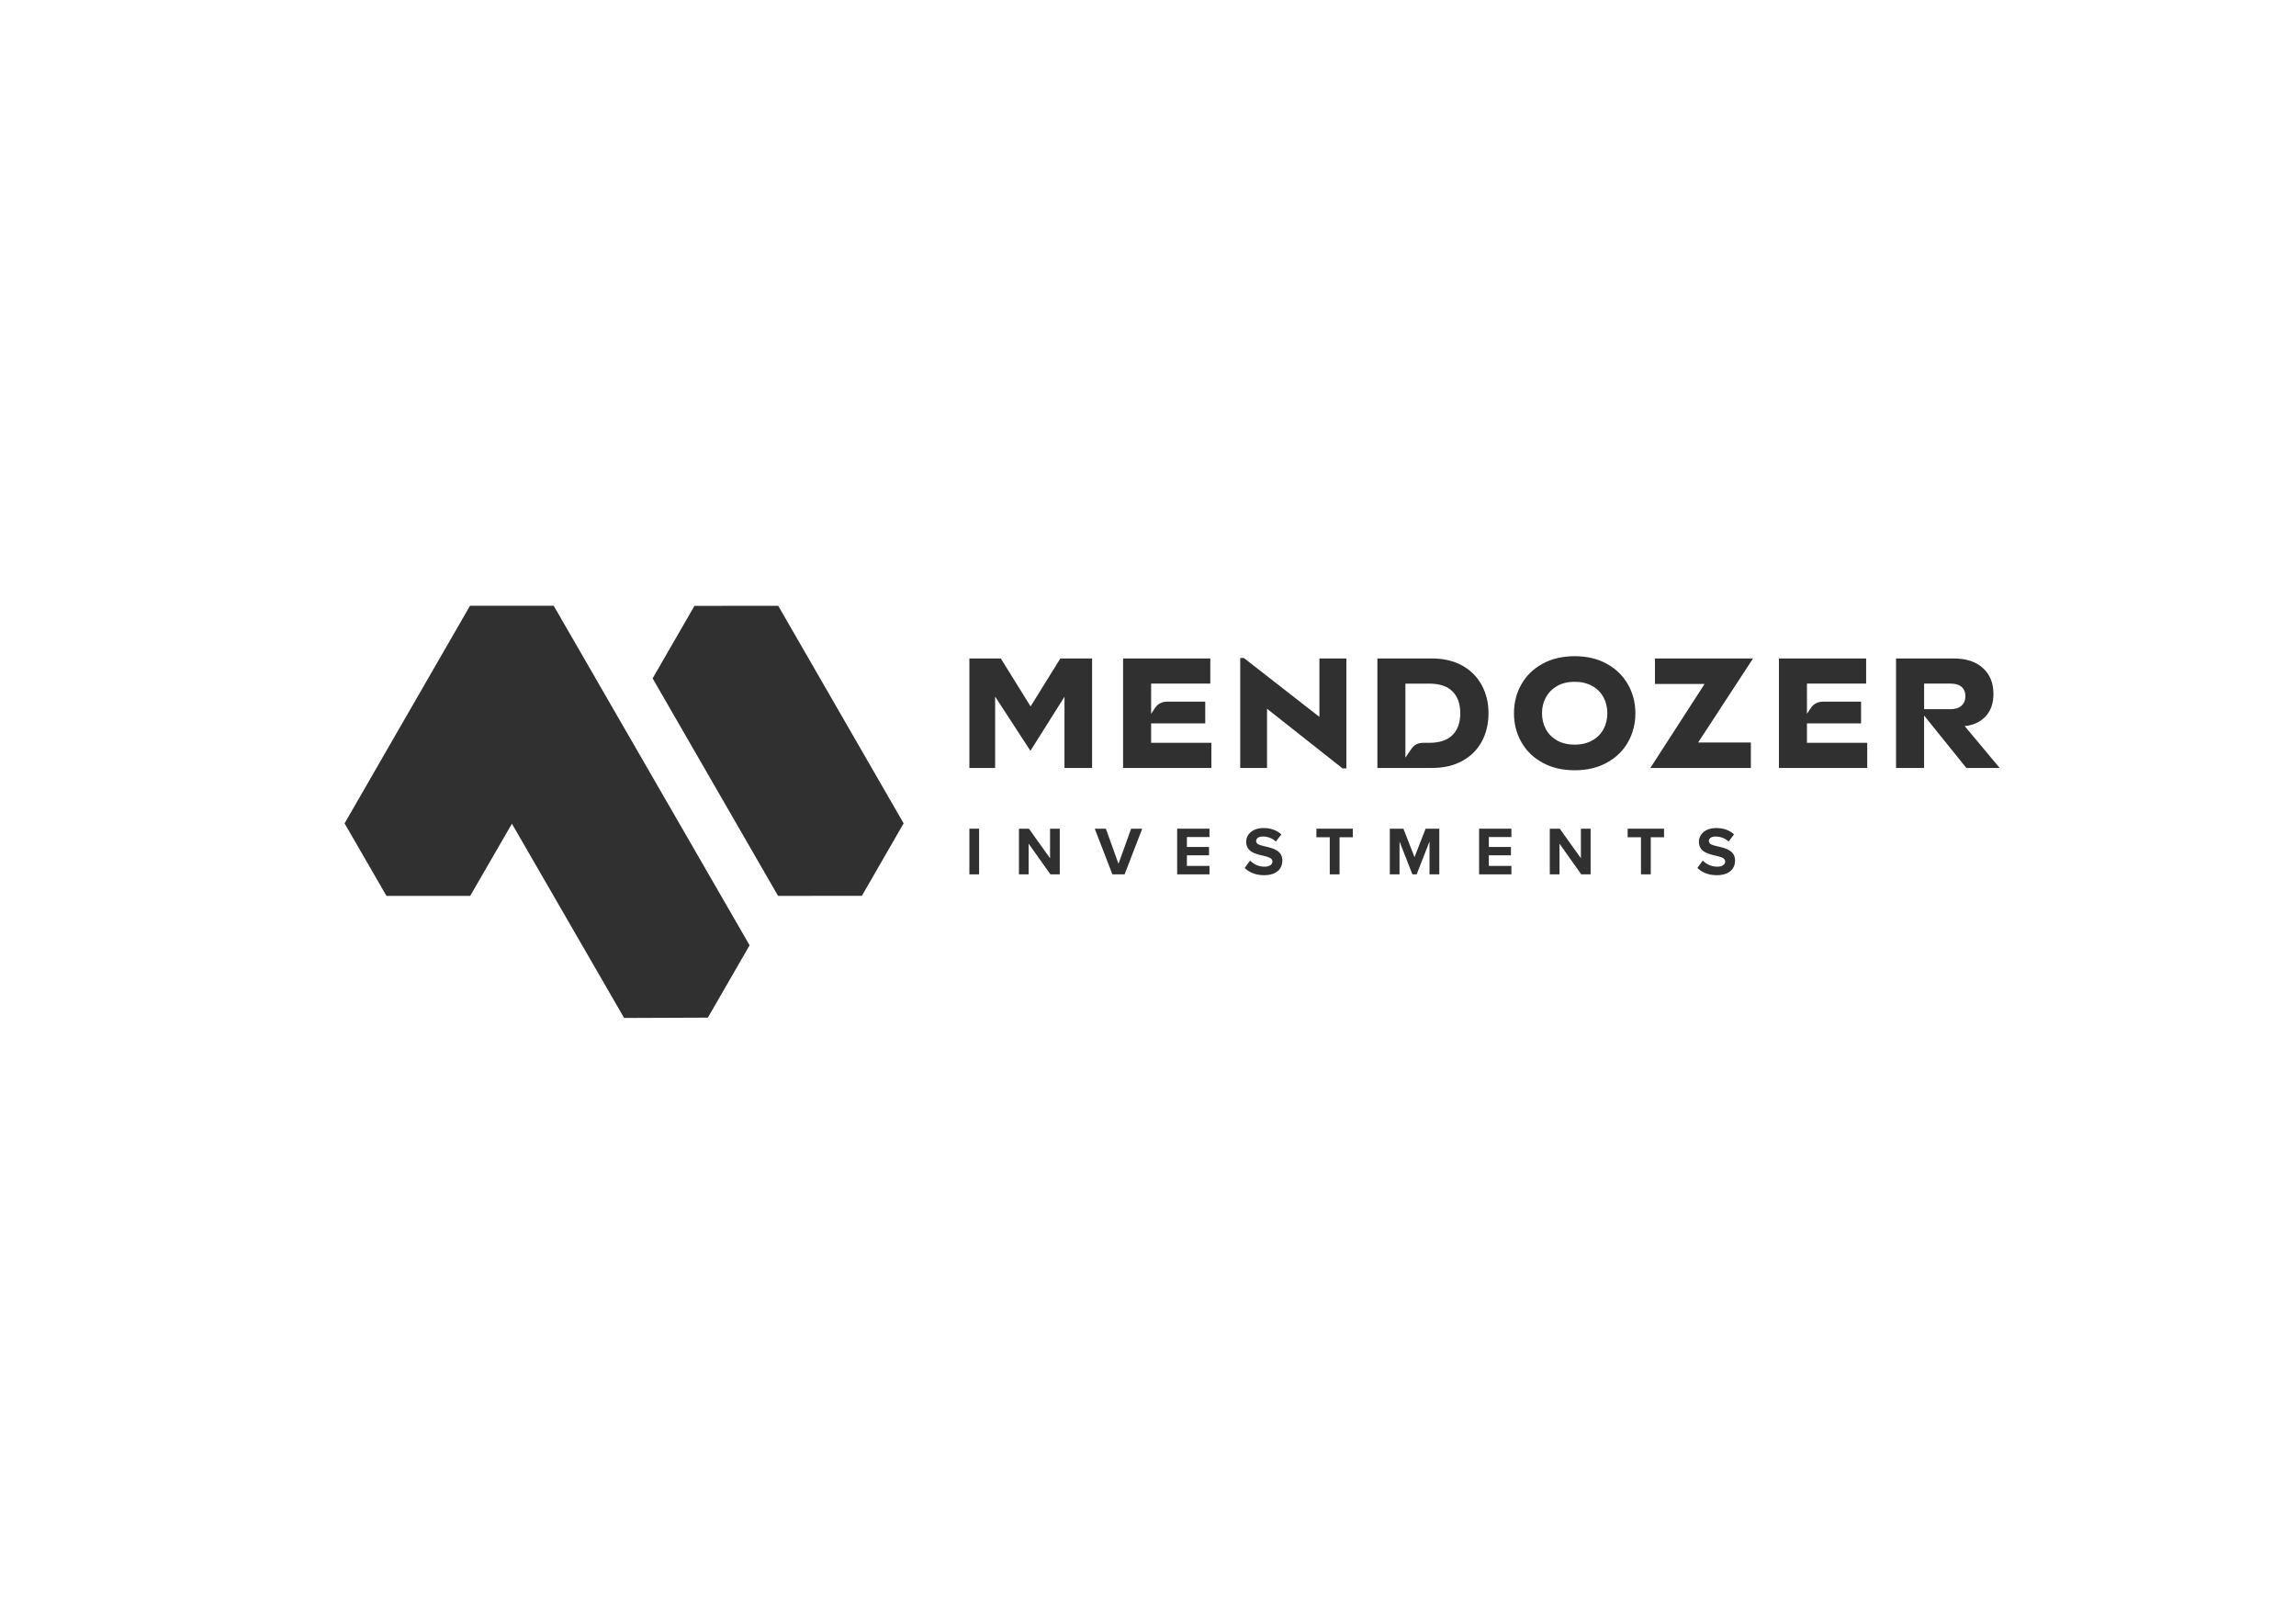
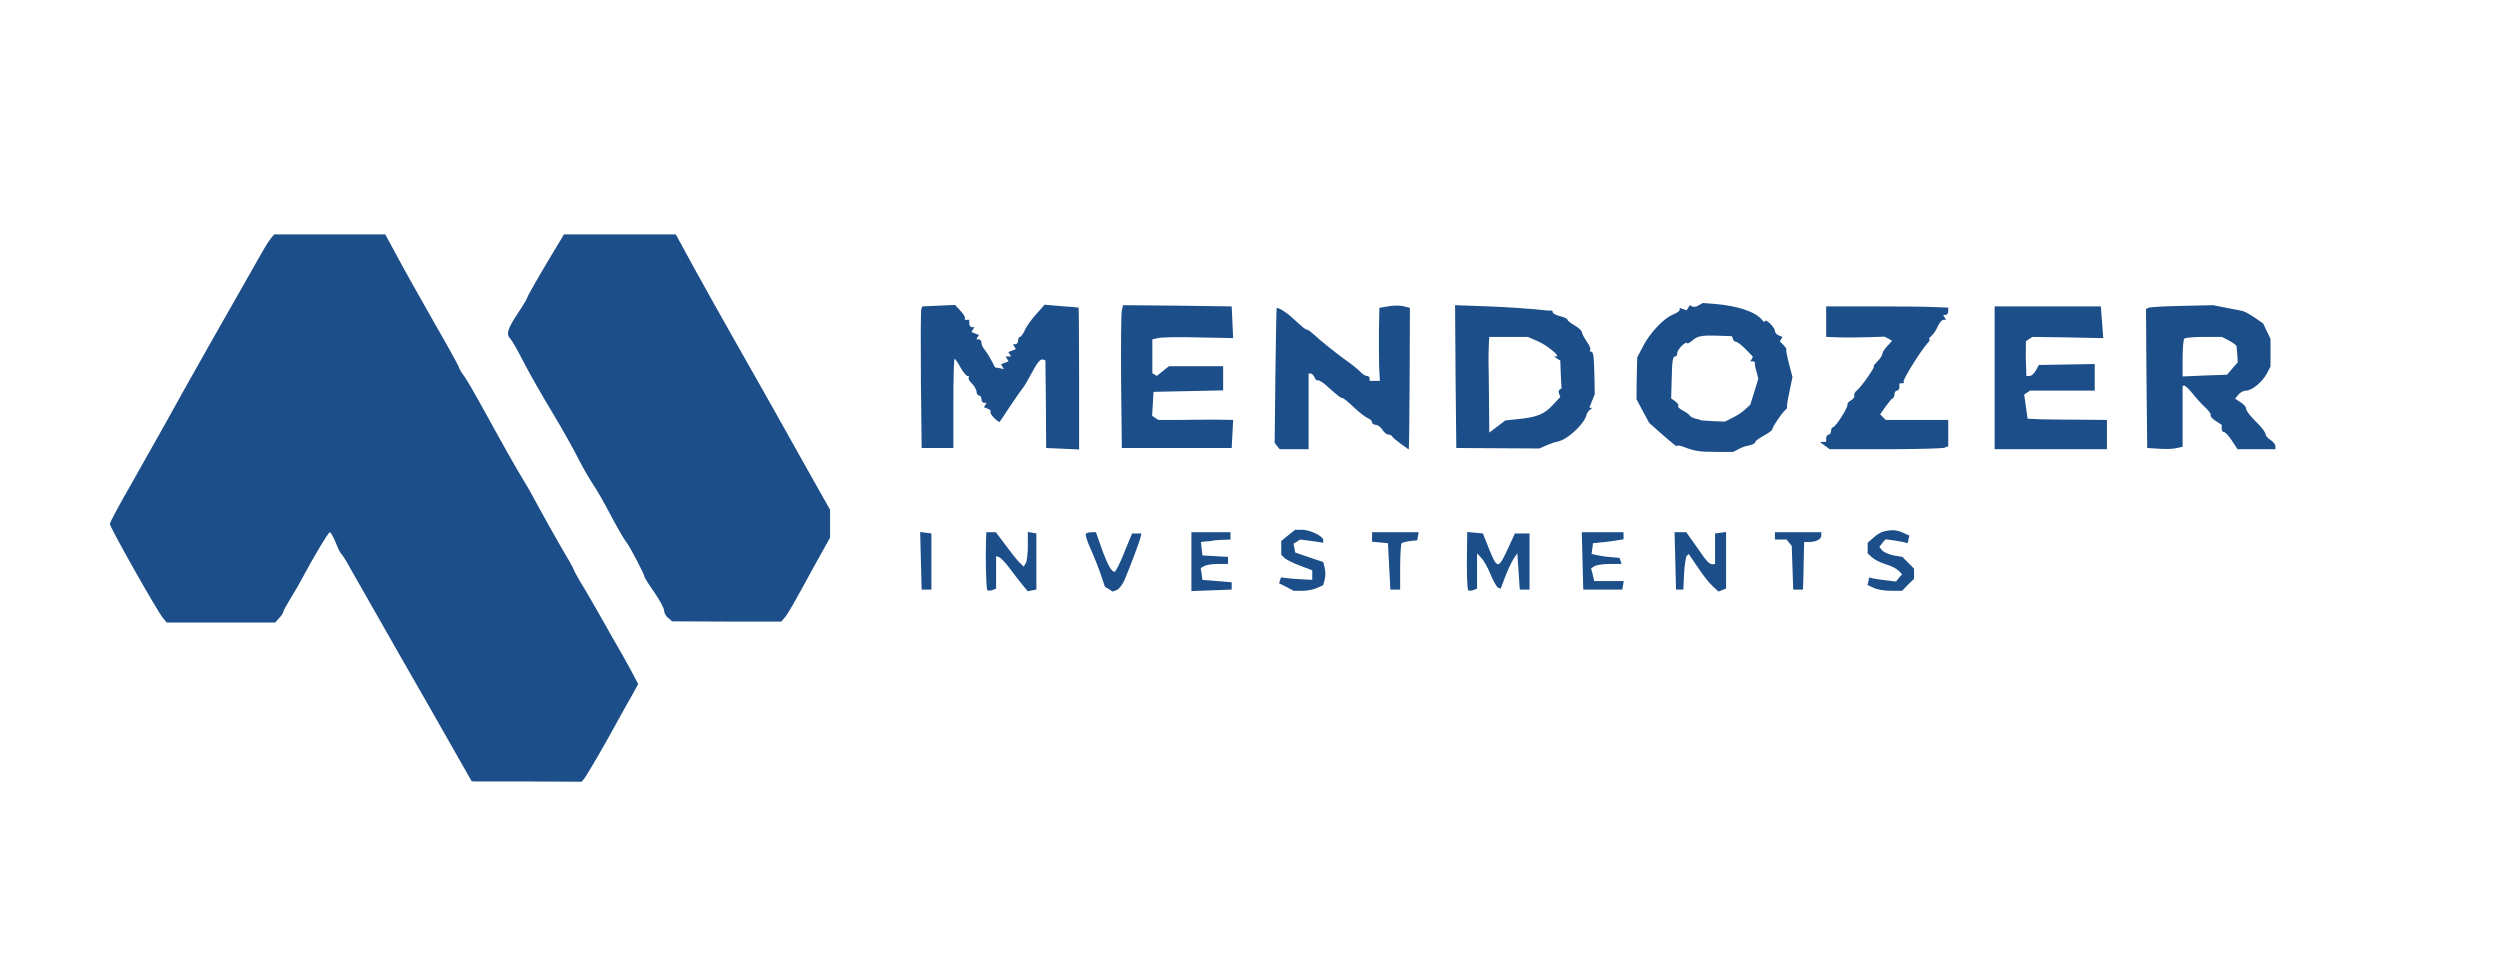
- <svg xmlns="http://www.w3.org/2000/svg" id="Layer_1" version="1.1" viewBox="0 0 841.89 595.28">
-   <defs>
-     <style>
-       .st0 {
-         fill: #303030;
-       }
-     </style>
-   </defs>
-   <g>
-     <polygon class="st0" points="228.85 373.2 187.71 301.98 172.41 328.44 141.71 328.45 126.35 301.86 172.34 222.08 203.04 222.09 274.86 346.56 259.56 373.08 228.85 373.2" />
-     <polygon class="st0" points="316.03 328.42 285.3 328.45 239.3 248.7 254.65 222.12 285.36 222.1 331.34 301.85 316.03 328.42" />
-   </g>
-   <g>
-     <path class="st0" d="M355.45,320.55v-16.74h3.56v16.74h-3.56Z" />
-     <path class="st0" d="M385.16,320.55l-7.98-11.24v11.24h-3.56v-16.74h3.66l7.75,10.84v-10.84h3.56v16.74h-3.44Z" />
-     <path class="st0" d="M407.89,320.55l-6.47-16.74h4.07l4.64,12.88,4.62-12.88h4.07l-6.45,16.74h-4.47Z" />
-     <path class="st0" d="M431.64,320.55v-16.74h11.85v3.06h-8.28v3.64h8.11v3.06h-8.11v3.89h8.28v3.09h-11.85Z" />
-     <path class="st0" d="M458.36,315.48c1.18,1.23,3.01,2.26,5.32,2.26,1.96,0,2.91-.93,2.91-1.88,0-1.26-1.46-1.68-3.39-2.13-2.74-.63-6.25-1.38-6.25-5.12,0-2.79,2.41-5.04,6.35-5.04,2.66,0,4.87.8,6.53,2.33l-1.98,2.61c-1.36-1.26-3.16-1.83-4.79-1.83s-2.46.7-2.46,1.71c0,1.13,1.41,1.48,3.34,1.93,2.76.63,6.27,1.46,6.27,5.17,0,3.06-2.18,5.37-6.7,5.37-3.21,0-5.52-1.08-7.1-2.66l1.96-2.71Z" />
-     <path class="st0" d="M487.59,320.55v-13.6h-4.89v-3.14h13.35v3.14h-4.87v13.6h-3.59Z" />
-     <path class="st0" d="M524.17,320.55v-12.05l-4.72,12.05h-1.56l-4.72-12.05v12.05h-3.56v-16.74h4.99l4.07,10.44,4.07-10.44h5.02v16.74h-3.59Z" />
-     <path class="st0" d="M542.35,320.55v-16.74h11.85v3.06h-8.28v3.64h8.11v3.06h-8.11v3.89h8.28v3.09h-11.85Z" />
-     <path class="st0" d="M579.81,320.55l-7.98-11.24v11.24h-3.56v-16.74h3.66l7.75,10.84v-10.84h3.56v16.74h-3.44Z" />
-     <path class="st0" d="M601.71,320.55v-13.6h-4.89v-3.14h13.35v3.14h-4.87v13.6h-3.59Z" />
-     <path class="st0" d="M624.36,315.48c1.18,1.23,3.01,2.26,5.32,2.26,1.96,0,2.91-.93,2.91-1.88,0-1.26-1.46-1.68-3.39-2.13-2.74-.63-6.25-1.38-6.25-5.12,0-2.79,2.41-5.04,6.35-5.04,2.66,0,4.87.8,6.53,2.33l-1.98,2.61c-1.36-1.26-3.16-1.83-4.79-1.83s-2.46.7-2.46,1.71c0,1.13,1.41,1.48,3.34,1.93,2.76.63,6.27,1.46,6.27,5.17,0,3.06-2.18,5.37-6.7,5.37-3.21,0-5.52-1.08-7.1-2.66l1.96-2.71Z" />
-   </g>
-   <g>
-     <path class="st0" d="M355.45,241.41h11.53l10.91,17.58,10.91-17.58h11.64v40.13h-10.12v-26.11l-12.49,19.84-12.94-19.89v26.17h-9.44v-40.13Z" />
-     <path class="st0" d="M411.8,241.41h31.99v9.21h-21.7v11.08l1.47-2.2c1.02-1.51,2.52-2.26,4.52-2.26h13.85v7.97h-19.84v7.12h22.1v9.21h-32.38v-40.13Z" />
-     <path class="st0" d="M454.75,241.24h1.36l27.69,21.59v-21.42h9.89v40.3h-1.41l-27.69-21.87v21.7h-9.83v-40.3Z" />
-     <path class="st0" d="M505.05,241.41h20.06c4.3,0,8,.88,11.11,2.63,3.11,1.75,5.48,4.15,7.12,7.18,1.64,3.03,2.46,6.45,2.46,10.26s-.81,7.28-2.43,10.31c-1.62,3.03-3.99,5.42-7.12,7.15-3.13,1.73-6.84,2.6-11.13,2.6h-20.06v-40.13ZM519.35,272.87c.72-.36,1.56-.54,2.54-.54h2.2c3.77,0,6.6-.95,8.51-2.85,1.9-1.9,2.85-4.57,2.85-8s-.95-6.09-2.85-8c-1.9-1.9-4.74-2.85-8.51-2.85h-8.76v27.13l2.09-3.05c.57-.87,1.21-1.48,1.92-1.84Z" />
-     <path class="st0" d="M565.56,279.59c-3.37-1.86-5.95-4.39-7.74-7.57-1.79-3.18-2.68-6.7-2.68-10.54s.89-7.36,2.68-10.54c1.79-3.18,4.37-5.71,7.74-7.57,3.37-1.87,7.32-2.8,11.84-2.8s8.47.94,11.84,2.83c3.37,1.88,5.95,4.42,7.74,7.6,1.79,3.18,2.68,6.68,2.68,10.48s-.89,7.36-2.68,10.54c-1.79,3.18-4.37,5.71-7.74,7.57-3.37,1.87-7.32,2.8-11.84,2.8s-8.47-.93-11.84-2.8ZM583.81,271.48c1.83-1.02,3.21-2.4,4.15-4.15.94-1.75,1.41-3.7,1.41-5.85s-.47-4.1-1.41-5.85c-.94-1.75-2.33-3.14-4.15-4.15-1.83-1.02-3.97-1.53-6.41-1.53s-4.63.52-6.44,1.55c-1.81,1.04-3.18,2.43-4.13,4.18-.94,1.75-1.41,3.68-1.41,5.79s.47,4.1,1.41,5.85,2.32,3.14,4.13,4.15c1.81,1.02,3.96,1.53,6.44,1.53s4.59-.51,6.41-1.53Z" />
-     <path class="st0" d="M625.04,250.74h-18.2v-9.33h35.95l-20.12,30.8h19.33v9.33h-36.85l19.89-30.8Z" />
-     <path class="st0" d="M652.28,241.41h31.99v9.21h-21.7v11.08l1.47-2.2c1.02-1.51,2.52-2.26,4.52-2.26h13.85v7.97h-19.84v7.12h22.1v9.21h-32.38v-40.13Z" />
-     <path class="st0" d="M695.24,241.41h21.19c4.52,0,8.07,1.17,10.65,3.5,2.58,2.34,3.87,5.5,3.87,9.5,0,3.32-.89,5.98-2.68,8-1.79,2.02-4.15,3.25-7.09,3.7l-.79.06,12.83,15.37h-12.21l-15.49-19.22v19.22h-10.29v-40.13ZM719.26,258.71c.94-.87,1.41-2.02,1.41-3.45s-.46-2.61-1.38-3.42c-.92-.81-2.29-1.22-4.1-1.22h-9.66v9.38h9.66c1.77,0,3.13-.43,4.07-1.3Z" />
+ <svg xmlns="http://www.w3.org/2000/svg" viewBox="0 0 1024 401" width="1024" height="401">
+   <g fill="#1C4E89" stroke="none">
+     <g transform="translate(0,401) scale(0.1,-0.1)">
+       <path d="M1109 3033 c-8 -10 -20 -29 -28 -43 -122 -213 -353 -621 -401 -710 -26 -47 -88 -157 -138 -245 -51 -88 -92 -165 -92 -171 0 -14 196 -361 218 -386 l15 -18 222 0 222 0 16 18 c10 10 17 22 17 25 0 4 12 26 26 49 14 23 37 61 50 86 48 90 109 192 115 192 4 0 14 -19 24 -42 9 -24 20 -45 24 -48 4 -3 21 -30 37 -60 17 -30 100 -176 185 -325 85 -148 190 -332 233 -408 l78 -137 17 -1 c9 0 110 0 225 0 l208 -1 8 9 c9 8 96 158 147 253 17 30 41 74 54 96 l23 42 -12 23 c-6 13 -31 58 -54 99 -24 41 -57 99 -73 128 -17 30 -51 90 -77 134 -27 43 -48 82 -48 85 0 3 -24 46 -54 96 -29 51 -69 121 -88 157 -19 36 -48 88 -65 115 -28 46 -73 125 -178 316 -23 42 -51 90 -63 107 -12 16 -22 33 -22 37 0 4 -47 89 -104 188 -57 100 -125 221 -151 270 l-47 87 -227 0 -228 0 -14 -17z M2297 3028 c-65 -106 -137 -231 -137 -236 0 -4 -18 -34 -40 -67 -41 -61 -47 -84 -31 -101 6 -5 28 -43 49 -84 39 -74 61 -114 156 -273 26 -45 62 -109 78 -142 17 -33 43 -78 58 -100 15 -22 48 -80 74 -130 26 -49 54 -97 61 -105 13 -15 75 -133 75 -143 0 -3 18 -32 40 -63 22 -32 40 -65 40 -74 0 -10 7 -24 17 -31 l16 -14 224 -1 223 0 13 15 c15 17 35 53 128 223 l59 106 0 57 0 57 -97 172 c-53 94 -107 191 -121 216 -49 87 -60 107 -164 290 -58 102 -138 245 -178 318 l-72 132 -229 0 -229 0 -13 -22z" />
+     </g>
+     <g transform="translate(0,401) scale(0.1,-0.1)">
+       <path d="M6957 2759 c-9 -6 -21 -8 -26 -4 l-10 5 -6 -11 -7 -10 -14 5 -14 5 0 -8 c0 -5 -13 -14 -29 -20 -38 -16 -94 -76 -122 -131 l-23 -44 -2 -86 -1 -85 26 -49 26 -48 45 -40 c58 -51 70 -60 70 -54 0 3 12 1 28 -5 44 -17 63 -20 134 -20 l67 0 18 9 c10 6 23 11 28 13 6 1 18 4 28 7 9 2 17 8 17 12 0 4 16 15 35 26 19 10 35 22 35 27 0 9 41 69 53 78 5 3 8 9 7 13 -2 4 3 32 10 64 l12 58 -15 57 c-8 31 -13 57 -10 57 2 0 -3 7 -11 16 l-16 16 6 9 5 9 -15 6 c-9 3 -16 12 -16 19 0 14 -40 53 -40 39 0 -5 -6 -2 -13 6 -26 33 -99 57 -192 65 l-50 4 -18 -10z m141 -137 c2 -7 8 -12 13 -12 5 0 23 -14 40 -31 l29 -30 -5 -10 -6 -9 10 0 c6 0 10 -3 9 -7 -1 -5 2 -21 7 -36 l7 -28 -16 -53 -17 -54 -22 -20 c-12 -11 -35 -26 -52 -34 l-30 -15 -50 2 c-27 2 -50 3 -50 4 0 2 -9 4 -19 6 -10 2 -22 8 -25 13 -3 5 -17 15 -29 21 -13 7 -21 15 -18 18 3 3 -2 12 -12 19 l-17 12 2 69 c2 87 4 103 15 103 4 0 8 6 8 13 0 8 9 22 20 32 11 10 20 14 20 10 0 -4 8 -1 18 7 24 22 39 25 106 23 l60 -2 4 -11z M3774 2745 c-3 -6 -3 -136 -2 -290 l3 -280 65 0 65 0 0 183 c0 100 2 182 5 182 3 0 14 -16 24 -35 11 -19 24 -35 29 -35 6 0 8 -3 5 -6 -4 -3 2 -14 13 -25 10 -10 19 -26 19 -34 0 -8 5 -15 10 -15 6 0 10 -7 10 -15 0 -8 5 -15 11 -15 l10 0 -5 -9 -6 -9 16 -6 c9 -4 14 -9 11 -12 -3 -3 4 -15 15 -26 11 -11 21 -18 22 -16 2 1 22 32 46 68 24 36 46 67 49 70 3 3 17 25 30 50 31 58 42 71 54 67 l9 -3 2 -179 1 -180 68 -3 67 -3 0 291 c0 159 -1 290 -2 290 -2 1 -34 3 -71 6 l-68 6 -34 -38 c-19 -21 -41 -51 -47 -66 -7 -15 -16 -28 -20 -28 -5 0 -8 -7 -8 -15 0 -8 -5 -15 -11 -15 l-10 0 6 -10 6 -10 -15 -6 -16 -6 6 -9 5 -9 -11 0 -11 0 6 -10 6 -10 -15 -6 -16 -6 6 -10 6 -10 -18 4 -18 3 -16 30 c-8 16 -21 35 -27 43 -7 7 -13 20 -13 28 0 8 -5 14 -11 14 l-10 0 5 9 6 9 -16 6 -15 6 6 10 6 10 -10 0 c-6 0 -11 7 -11 15 l0 15 -12 0 c-6 0 -9 3 -6 6 3 3 -4 16 -17 30 l-23 25 -67 -3 -67 -3 -4 -10z M4595 2738 c-3 -13 -4 -144 -3 -293 l3 -270 225 0 225 0 3 58 3 57 -63 1 c-35 0 -103 0 -153 -1 l-90 0 -13 8 -13 9 3 49 3 49 143 3 142 3 0 49 0 50 -111 0 -111 0 -25 -20 -25 -20 -9 6 -9 5 0 69 0 70 23 5 c12 4 87 5 165 3 l143 -3 -3 65 -3 65 -222 3 -223 2 -5 -22z M5673 2753 l-23 -4 -2 -97 c0 -53 0 -121 1 -149 l3 -53 -21 0 -21 0 0 10 c0 6 -5 10 -11 10 -7 0 -19 8 -28 18 -9 9 -32 28 -52 42 -40 28 -112 86 -141 113 -10 9 -21 17 -25 17 -6 0 -11 4 -65 53 -23 21 -56 40 -59 34 -1 -1 -3 -125 -5 -276 l-3 -275 10 -13 11 -13 59 0 59 0 0 155 0 155 9 0 c5 0 11 -7 15 -15 3 -8 9 -14 13 -13 4 2 18 -6 31 -17 54 -48 62 -55 70 -55 4 0 26 -17 47 -38 22 -21 48 -41 58 -45 9 -3 17 -11 17 -17 0 -5 7 -10 15 -10 8 0 20 -9 27 -20 7 -11 18 -20 25 -20 6 0 13 -3 15 -7 2 -5 18 -18 36 -31 l32 -23 1 18 c1 10 2 140 3 290 l1 272 -20 5 c-22 6 -47 6 -82 -1z M5962 2467 l3 -292 170 -1 170 -1 32 14 c18 7 34 13 35 12 2 0 12 3 23 7 39 16 96 72 103 104 2 8 9 18 15 22 7 4 9 8 5 8 l-8 0 11 28 11 27 -1 65 c-2 92 -4 110 -15 110 -5 0 -6 3 -3 6 4 4 -2 19 -13 34 -11 16 -20 33 -20 38 0 6 -13 19 -30 29 -16 9 -30 20 -30 24 0 4 -13 10 -30 14 -16 4 -30 11 -30 16 0 5 -3 8 -7 7 -5 -1 -33 1 -63 5 -30 3 -117 9 -193 12 l-137 5 2 -293z m333 147 c38 -15 98 -64 80 -64 l-10 0 13 -9 13 -8 2 -57 3 -57 -8 -5 c-4 -3 -5 -10 -2 -17 l5 -13 -28 -30 c-37 -41 -67 -53 -148 -61 l-49 -5 -33 -25 -33 -25 -1 128 c-1 71 -1 143 -2 159 0 17 0 47 1 68 l2 37 79 0 79 0 37 -16z M7480 2693 l0 -63 58 -2 c31 -1 85 0 119 1 l62 2 16 -8 15 -9 -20 -22 c-11 -11 -20 -26 -20 -32 0 -5 -9 -19 -20 -30 -11 -11 -18 -20 -15 -20 8 0 -50 -84 -69 -99 -9 -7 -13 -17 -11 -22 3 -4 -3 -12 -12 -18 -10 -5 -17 -13 -16 -18 4 -11 -49 -93 -59 -93 -4 0 -8 -7 -8 -15 0 -8 -4 -15 -10 -15 -5 0 -10 -7 -10 -15 l0 -15 -12 0 -13 -1 19 -14 20 -15 227 0 c125 0 234 3 243 6 l16 6 0 54 0 54 -128 0 -128 0 -12 12 -11 11 22 31 c12 17 25 33 29 34 4 2 8 10 8 18 0 8 5 14 10 14 6 0 10 7 10 15 l0 15 12 0 c6 0 9 3 5 6 -5 6 67 123 97 157 9 9 13 17 9 17 -5 0 -1 6 7 13 8 7 21 24 27 40 7 15 17 27 23 27 l11 0 -6 10 -6 10 10 0 c6 0 11 7 11 15 l0 15 -52 2 c-29 2 -142 3 -250 3 l-198 0 0 -62z M8170 2463 l0 -293 230 0 230 0 0 60 0 60 -122 1 c-68 0 -141 1 -163 2 l-40 2 -7 50 -7 49 12 8 12 8 133 0 132 0 0 55 0 54 -115 -2 -114 -2 -12 -22 c-7 -13 -18 -23 -26 -23 l-13 0 -1 33 c-1 17 -2 49 -1 71 l0 38 13 9 14 9 145 -2 145 -3 -5 65 -5 65 -217 0 -218 0 0 -292z M8799 2749 l-9 -5 2 -285 3 -284 49 -3 c27 -2 60 -1 73 3 l23 5 0 125 0 125 8 0 c4 0 18 -14 32 -31 14 -18 37 -43 52 -57 15 -14 25 -28 23 -32 -3 -4 6 -15 20 -24 l25 -16 0 -15 c0 -8 4 -15 10 -15 5 0 20 -16 32 -35 l23 -35 78 0 77 0 0 13 c0 7 -9 18 -20 25 -11 7 -20 17 -20 23 0 6 -12 23 -27 39 -38 37 -53 57 -53 68 0 5 -10 16 -22 24 l-23 15 14 17 c7 9 21 16 31 16 24 0 67 36 85 70 l15 29 0 56 0 57 -15 31 -15 32 -36 25 c-20 13 -41 25 -48 26 -6 2 -36 7 -66 13 l-55 11 -128 -3 c-71 -1 -133 -5 -138 -8z m331 -134 c17 -9 30 -19 31 -23 0 -4 2 -20 3 -36 l2 -30 -22 -25 -22 -26 -91 -3 -91 -4 0 74 c0 41 3 78 7 81 3 4 40 7 80 7 l74 0 29 -15z" />
+     </g>
+     <g transform="translate(0,401) scale(0.1,-0.1)">
+       <path d="M5276 1817 l-28 -23 0 -28 0 -28 13 -13 c8 -8 37 -22 64 -32 l50 -19 0 -19 0 -20 -40 2 c-22 1 -51 3 -64 5 l-24 3 -4 -12 -4 -12 30 -15 30 -16 35 0 c19 0 47 5 61 12 l25 11 6 24 c4 13 3 34 0 47 l-6 24 -57 19 -58 20 -3 18 -4 18 14 8 13 9 48 -6 47 -7 0 11 c0 16 -54 42 -87 42 l-28 0 -29 -23z M7715 1833 c-11 -3 -30 -14 -42 -26 l-23 -20 0 -22 0 -22 19 -17 c10 -9 35 -21 54 -27 20 -5 43 -17 52 -25 l16 -16 -13 -15 -12 -15 -41 5 c-22 2 -46 6 -54 8 l-15 4 -3 -16 -4 -15 26 -12 c14 -7 46 -12 71 -12 l45 0 24 25 25 24 0 21 0 21 -24 24 -24 24 -36 6 c-19 4 -40 13 -47 21 l-11 14 12 16 13 15 31 -4 c17 -3 37 -6 45 -8 l15 -4 3 16 4 15 -26 12 c-27 12 -45 13 -80 5z M3772 1713 l3 -118 20 0 20 0 0 115 0 115 -23 3 -23 3 3 -118z M4039 1808 c-3 -83 0 -210 5 -215 3 -3 12 -3 21 0 l15 6 0 67 0 66 13 -4 c6 -3 27 -24 45 -49 18 -24 41 -54 52 -67 l20 -24 17 4 18 3 0 115 0 115 -17 3 -18 3 0 -58 c0 -32 -4 -64 -9 -71 l-8 -13 -17 17 c-10 9 -35 41 -57 71 l-40 53 -19 0 -20 0 -1 -22z M4448 1824 c-4 -3 5 -31 19 -62 14 -31 33 -79 42 -106 l17 -50 16 -9 15 -10 17 6 c9 4 23 21 31 39 20 46 63 160 67 178 l3 15 -19 0 -19 0 -32 -78 c-17 -43 -35 -79 -40 -79 -12 -1 -30 31 -56 105 l-20 57 -18 0 c-10 0 -20 -3 -23 -6z M4880 1710 l0 -121 83 3 82 3 0 15 0 15 -60 5 -60 5 -3 24 -4 24 14 8 c7 5 32 9 56 9 l42 0 0 14 0 15 -52 3 -53 3 -3 28 -3 27 18 2 c10 0 23 2 28 3 6 2 25 3 43 4 l32 1 0 15 0 15 -80 0 -80 0 0 -120z M5620 1811 l0 -20 33 -3 32 -3 5 -95 5 -95 20 0 20 0 0 92 c0 50 3 94 6 98 4 3 20 7 35 9 l29 3 3 17 3 16 -95 0 -96 0 0 -19z M6009 1773 c-2 -98 0 -175 5 -181 3 -2 12 -2 21 1 l15 6 0 73 0 72 18 -20 c10 -10 27 -41 38 -68 11 -27 25 -51 30 -53 l11 -4 18 48 c10 26 25 59 34 73 l16 24 5 -74 5 -75 20 0 20 0 0 115 0 115 -30 0 -30 0 -23 -50 c-45 -99 -48 -99 -83 -13 l-25 63 -32 3 -32 3 -1 -58z M6482 1713 l3 -118 80 0 80 0 3 18 3 17 -60 0 -61 0 -6 26 -7 26 14 9 c8 5 36 9 62 9 l49 0 -4 13 -5 12 -34 3 c-19 1 -44 5 -57 8 l-23 5 3 22 3 22 30 3 c17 1 45 5 63 8 l32 5 0 14 0 15 -85 0 -86 0 3 -117z M6862 1713 l3 -118 15 0 15 0 3 65 c2 36 7 69 11 73 l8 8 36 -53 c19 -29 46 -64 60 -77 l26 -24 15 6 16 6 0 116 0 116 -22 -3 -23 -3 0 -62 0 -63 -8 -1 c-15 -1 -24 7 -66 69 l-44 62 -24 0 -24 0 3 -117z M7270 1815 l0 -15 24 0 24 0 10 -13 11 -13 3 -90 3 -89 20 0 20 0 2 65 c1 36 2 80 2 98 l1 32 19 0 c30 0 51 11 51 26 l0 14 -95 0 -95 0 0 -15z" />
+     </g>
  </g>
</svg>
